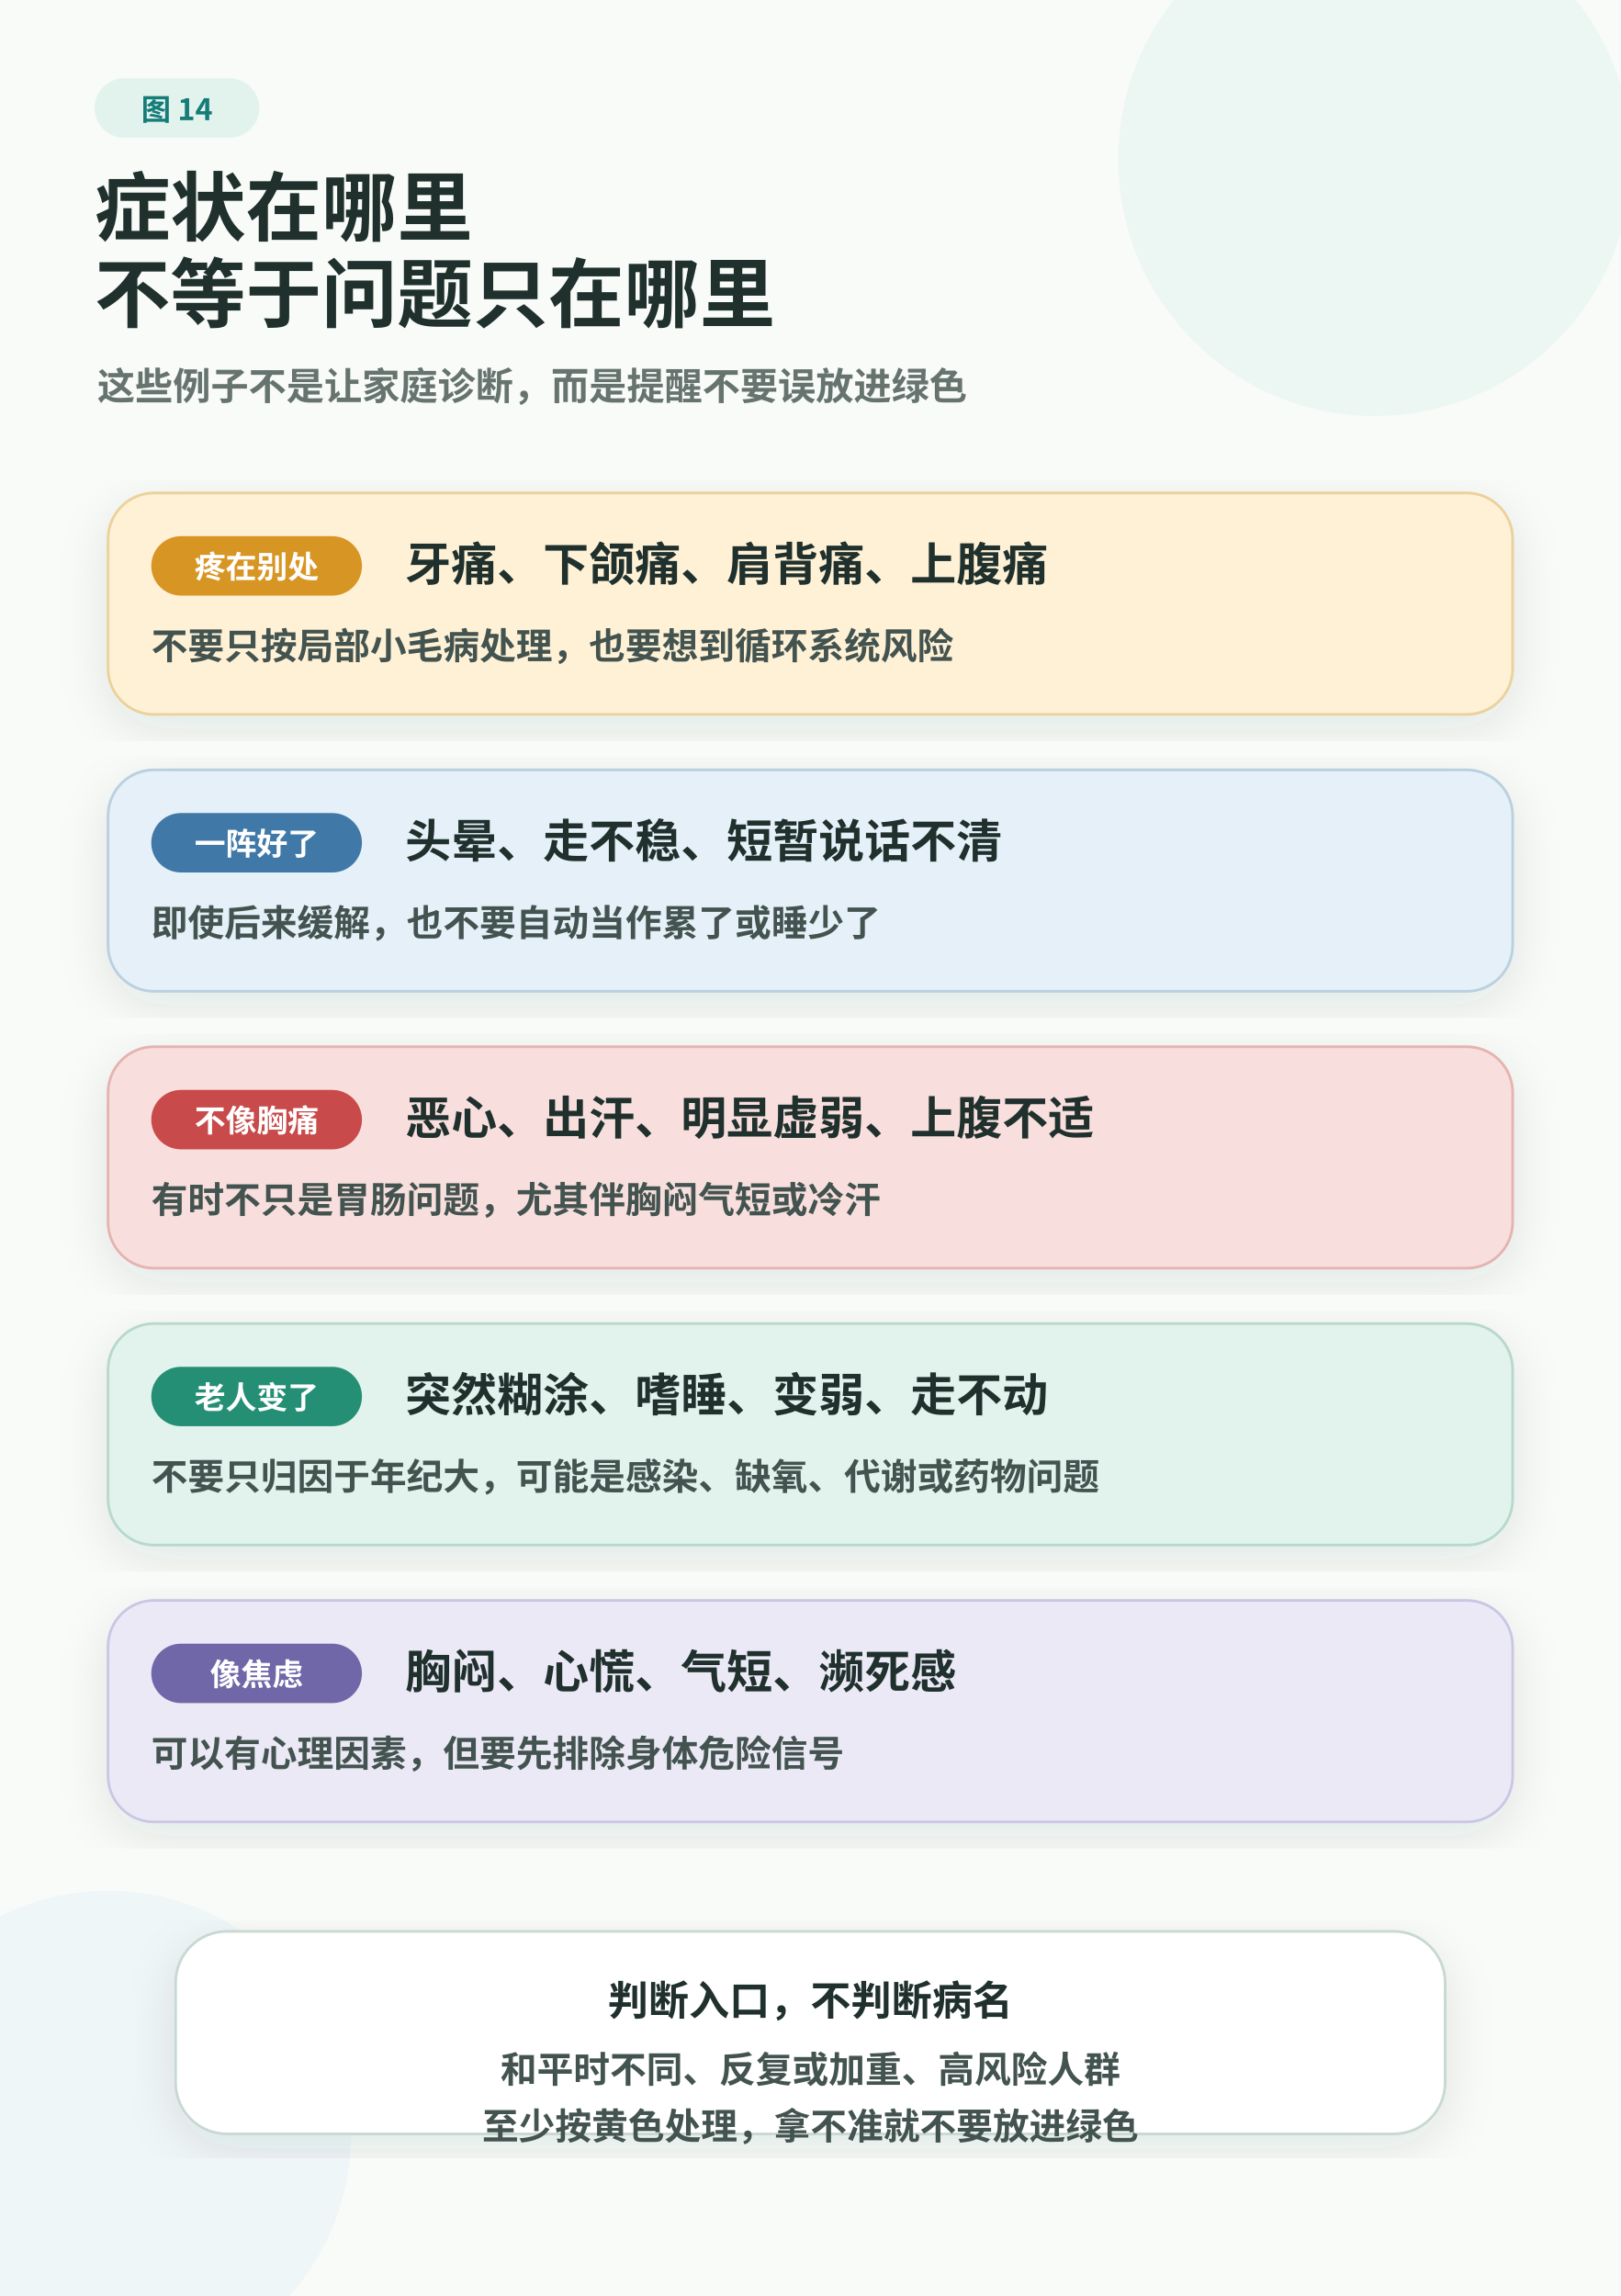
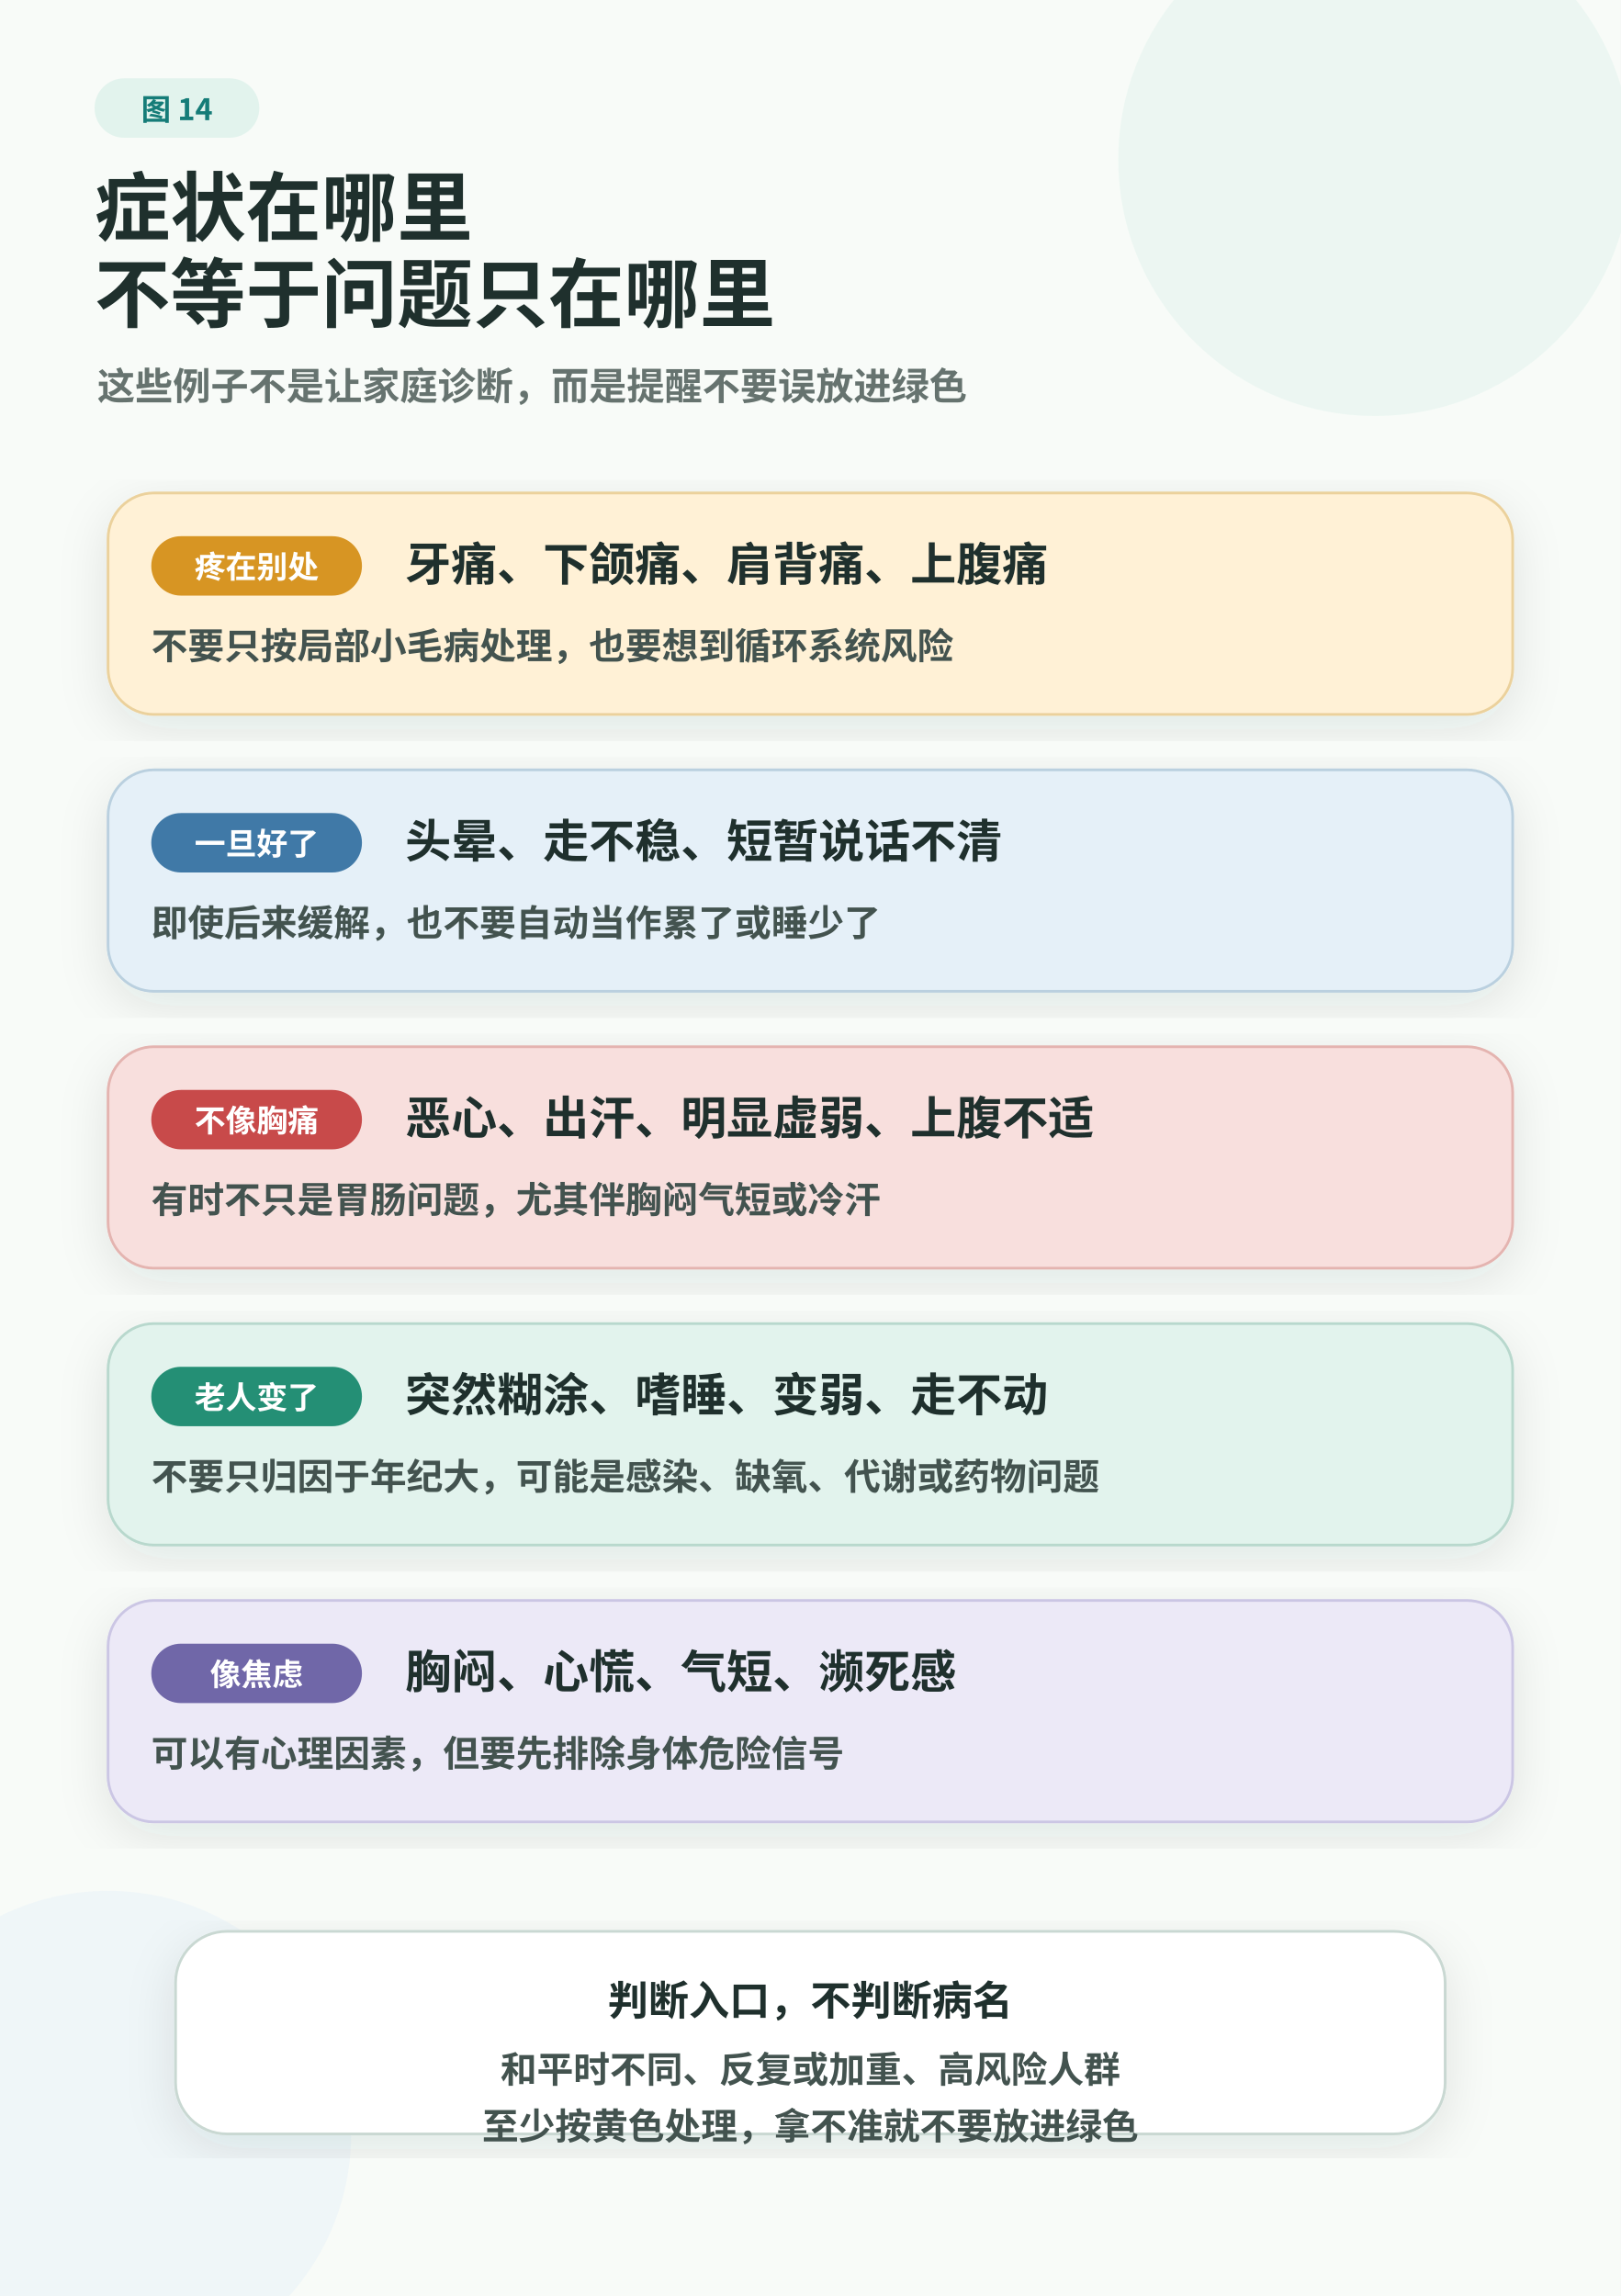
<svg xmlns="http://www.w3.org/2000/svg" width="1200" height="1700" viewBox="0 0 1200 1700" role="img" aria-label="症状在哪里，不等于问题只在哪里">
  <defs>
    <filter id="shadow" x="-12%" y="-12%" width="124%" height="124%">
      <feDropShadow dx="0" dy="10" stdDeviation="18" flood-color="#203d36" flood-opacity="0.10" />
    </filter>
    <style>
      text {
        font-family: -apple-system, BlinkMacSystemFont, "PingFang SC", "Noto Sans CJK SC", "Microsoft YaHei", sans-serif;
        dominant-baseline: alphabetic;
      }
      .title { font-size: 56px; font-weight: 900; fill: #1f302d; }
      .sub { font-size: 28px; font-weight: 600; fill: #66736f; }
      .head { font-size: 34px; font-weight: 900; fill: #1f302d; }
      .body { font-size: 27px; font-weight: 650; fill: #43534f; }
      .small { font-size: 23px; font-weight: 600; fill: #66736f; }
      .tag { font-size: 23px; font-weight: 900; fill: #ffffff; }
      .warn { font-size: 30px; font-weight: 900; fill: #1f302d; }
    </style>
  </defs>
  <rect width="1200" height="1700" fill="#f8fbf8" />
  <circle cx="1018" cy="118" r="190" fill="#e2f3ed" opacity="0.55" />
  <circle cx="80" cy="1580" r="180" fill="#e5f0f8" opacity="0.45" />
  <rect x="70" y="58" width="122" height="44" rx="22" fill="#e2f3ed" />
  <text x="131" y="89" text-anchor="middle" font-size="22" font-weight="900" fill="#157c78">图 14</text>
  <text x="70" y="174" class="title">症状在哪里</text>
  <text x="70" y="238" class="title">不等于问题只在哪里</text>
  <text x="72" y="296" class="sub">这些例子不是让家庭诊断，而是提醒不要误放进绿色</text>
  <g filter="url(#shadow)">
    <rect x="80" y="365" width="1040" height="164" rx="34" fill="#fff1d6" stroke="#ebd19c" stroke-width="2" />
  </g>
  <rect x="112" y="397" width="156" height="44" rx="22" fill="#d79523" />
  <text x="190" y="428" text-anchor="middle" class="tag">疼在别处</text>
  <text x="300" y="430" class="head">牙痛、下颌痛、肩背痛、上腹痛</text>
  <text x="112" y="488" class="body">不要只按局部小毛病处理，也要想到循环系统风险</text>
  <g filter="url(#shadow)">
    <rect x="80" y="570" width="1040" height="164" rx="34" fill="#e5f0f8" stroke="#bad0df" stroke-width="2" />
  </g>
  <rect x="112" y="602" width="156" height="44" rx="22" fill="#4079a7" />
-   <text x="190" y="633" text-anchor="middle" class="tag">一阵好了</text>
+   <text x="190" y="633" text-anchor="middle" class="tag">一旦好了</text>
  <text x="300" y="635" class="head">头晕、走不稳、短暂说话不清</text>
  <text x="112" y="693" class="body">即使后来缓解，也不要自动当作累了或睡少了</text>
  <g filter="url(#shadow)">
    <rect x="80" y="775" width="1040" height="164" rx="34" fill="#f8dfdd" stroke="#e4b4b0" stroke-width="2" />
  </g>
  <rect x="112" y="807" width="156" height="44" rx="22" fill="#c84a4a" />
  <text x="190" y="838" text-anchor="middle" class="tag">不像胸痛</text>
  <text x="300" y="840" class="head">恶心、出汗、明显虚弱、上腹不适</text>
  <text x="112" y="898" class="body">有时不只是胃肠问题，尤其伴胸闷气短或冷汗</text>
  <g filter="url(#shadow)">
    <rect x="80" y="980" width="1040" height="164" rx="34" fill="#e2f3ed" stroke="#b8d8cd" stroke-width="2" />
  </g>
  <rect x="112" y="1012" width="156" height="44" rx="22" fill="#248f75" />
  <text x="190" y="1043" text-anchor="middle" class="tag">老人变了</text>
  <text x="300" y="1045" class="head">突然糊涂、嗜睡、变弱、走不动</text>
  <text x="112" y="1103" class="body">不要只归因于年纪大，可能是感染、缺氧、代谢或药物问题</text>
  <g filter="url(#shadow)">
    <rect x="80" y="1185" width="1040" height="164" rx="34" fill="#ece9f7" stroke="#cbc6e4" stroke-width="2" />
  </g>
  <rect x="112" y="1217" width="156" height="44" rx="22" fill="#7067a8" />
  <text x="190" y="1248" text-anchor="middle" class="tag">像焦虑</text>
  <text x="300" y="1250" class="head">胸闷、心慌、气短、濒死感</text>
  <text x="112" y="1308" class="body">可以有心理因素，但要先排除身体危险信号</text>
  <g filter="url(#shadow)">
    <rect x="130" y="1430" width="940" height="150" rx="38" fill="#ffffff" stroke="#c9d8d2" stroke-width="2" />
  </g>
  <text x="600" y="1492" text-anchor="middle" class="warn">判断入口，不判断病名</text>
  <text x="600" y="1542" text-anchor="middle" class="body">和平时不同、反复或加重、高风险人群</text>
  <text x="600" y="1584" text-anchor="middle" class="body">至少按黄色处理，拿不准就不要放进绿色</text>
</svg>
